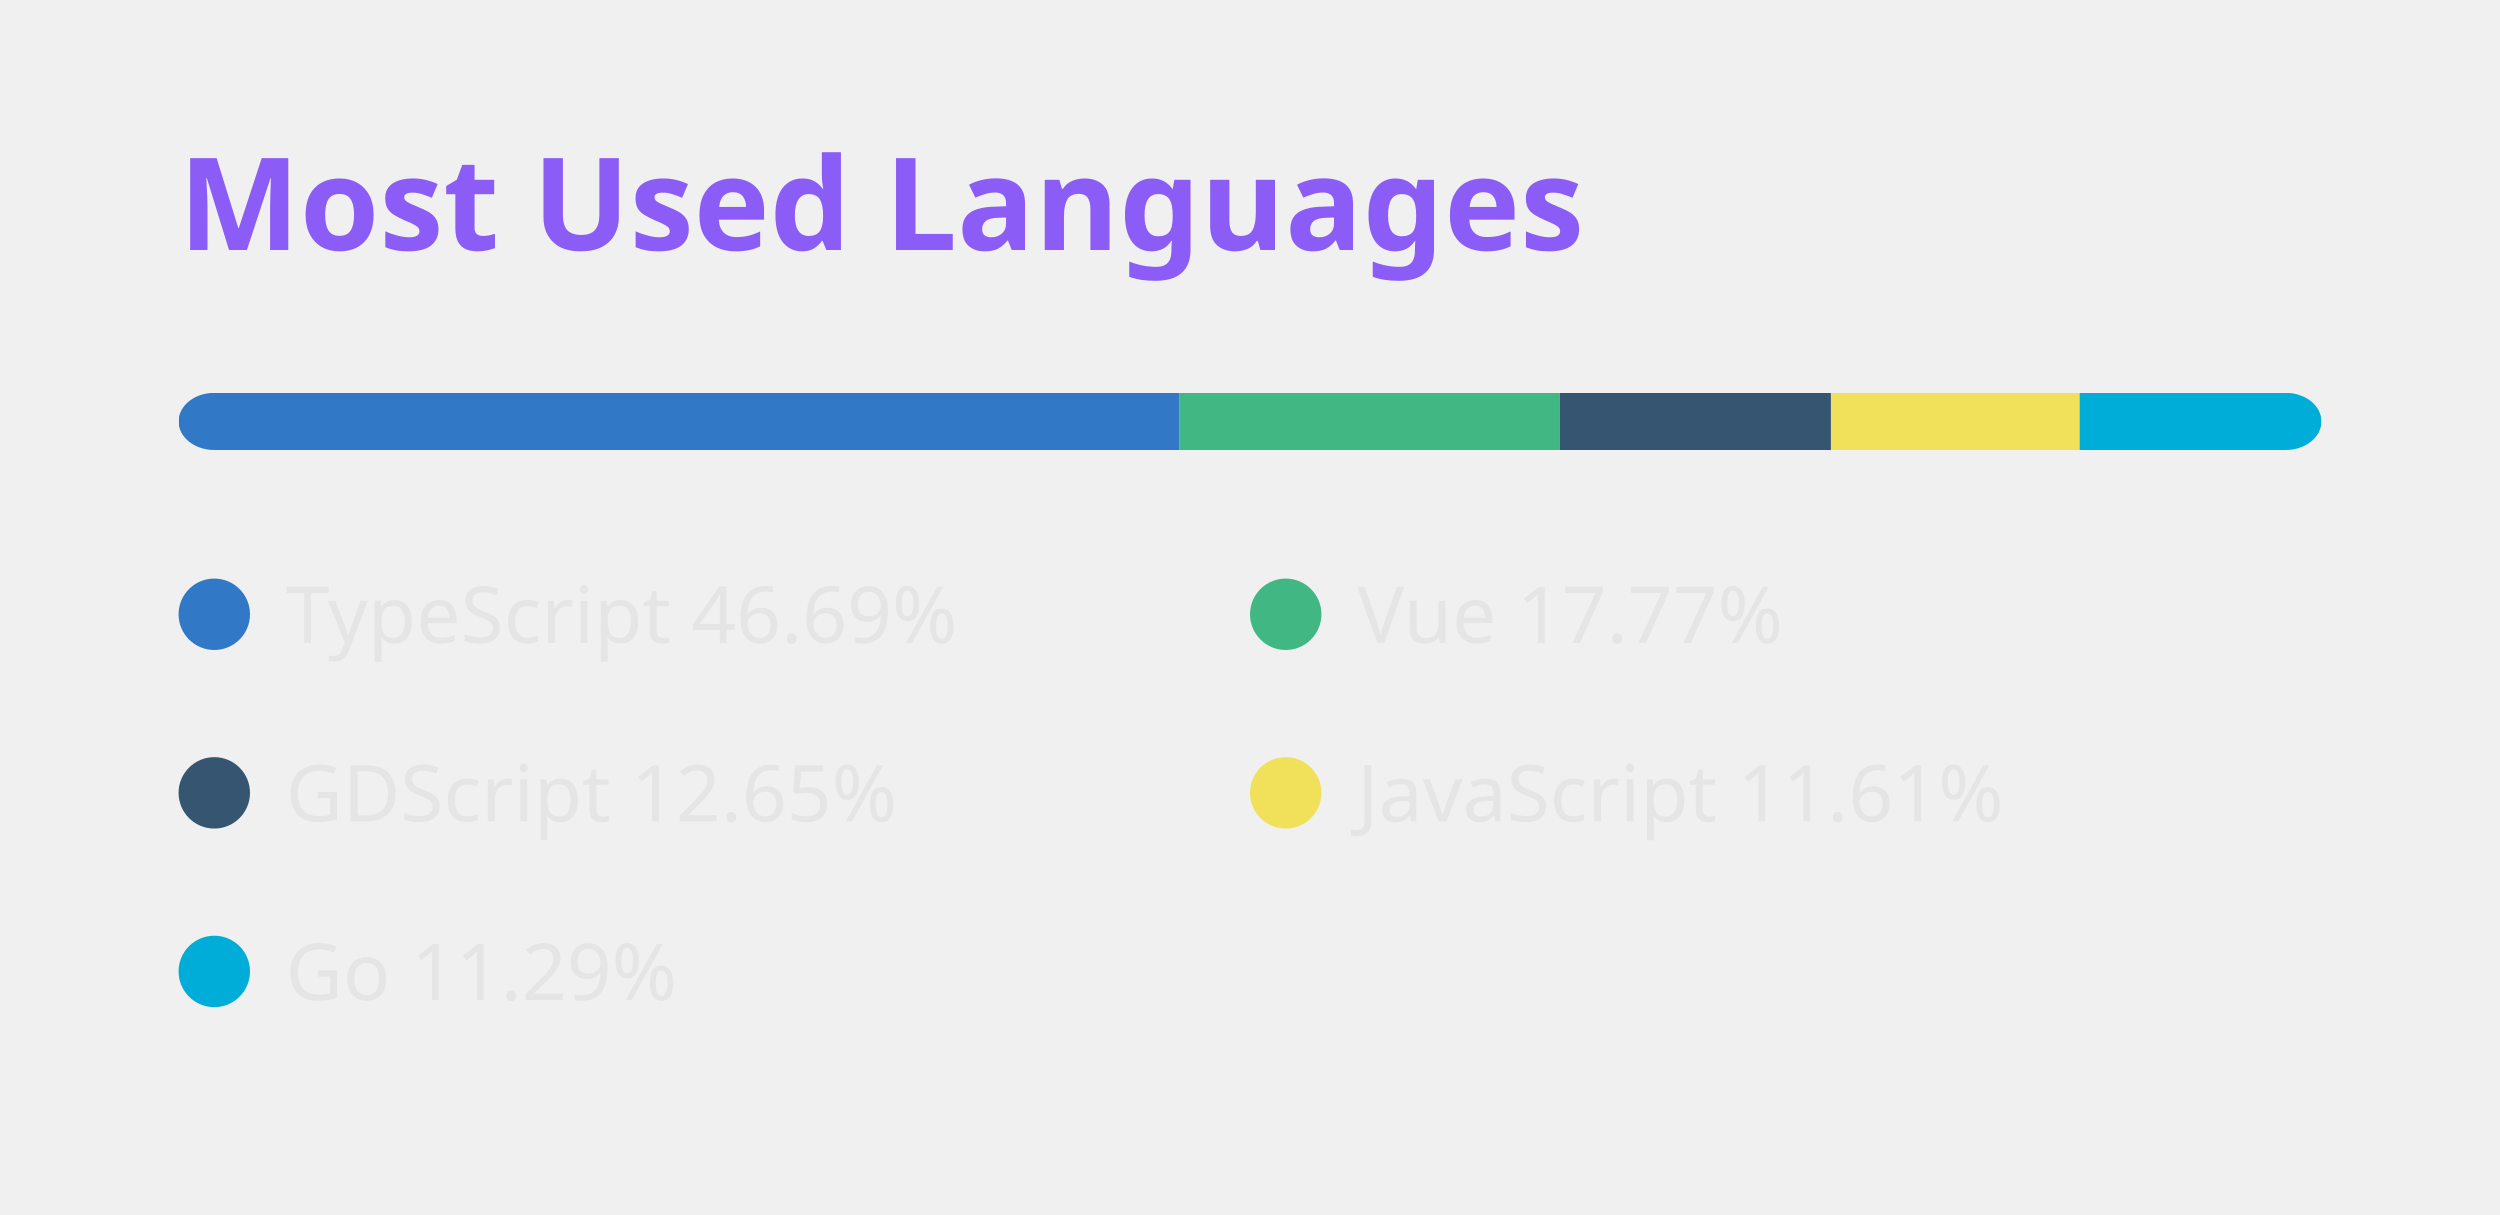
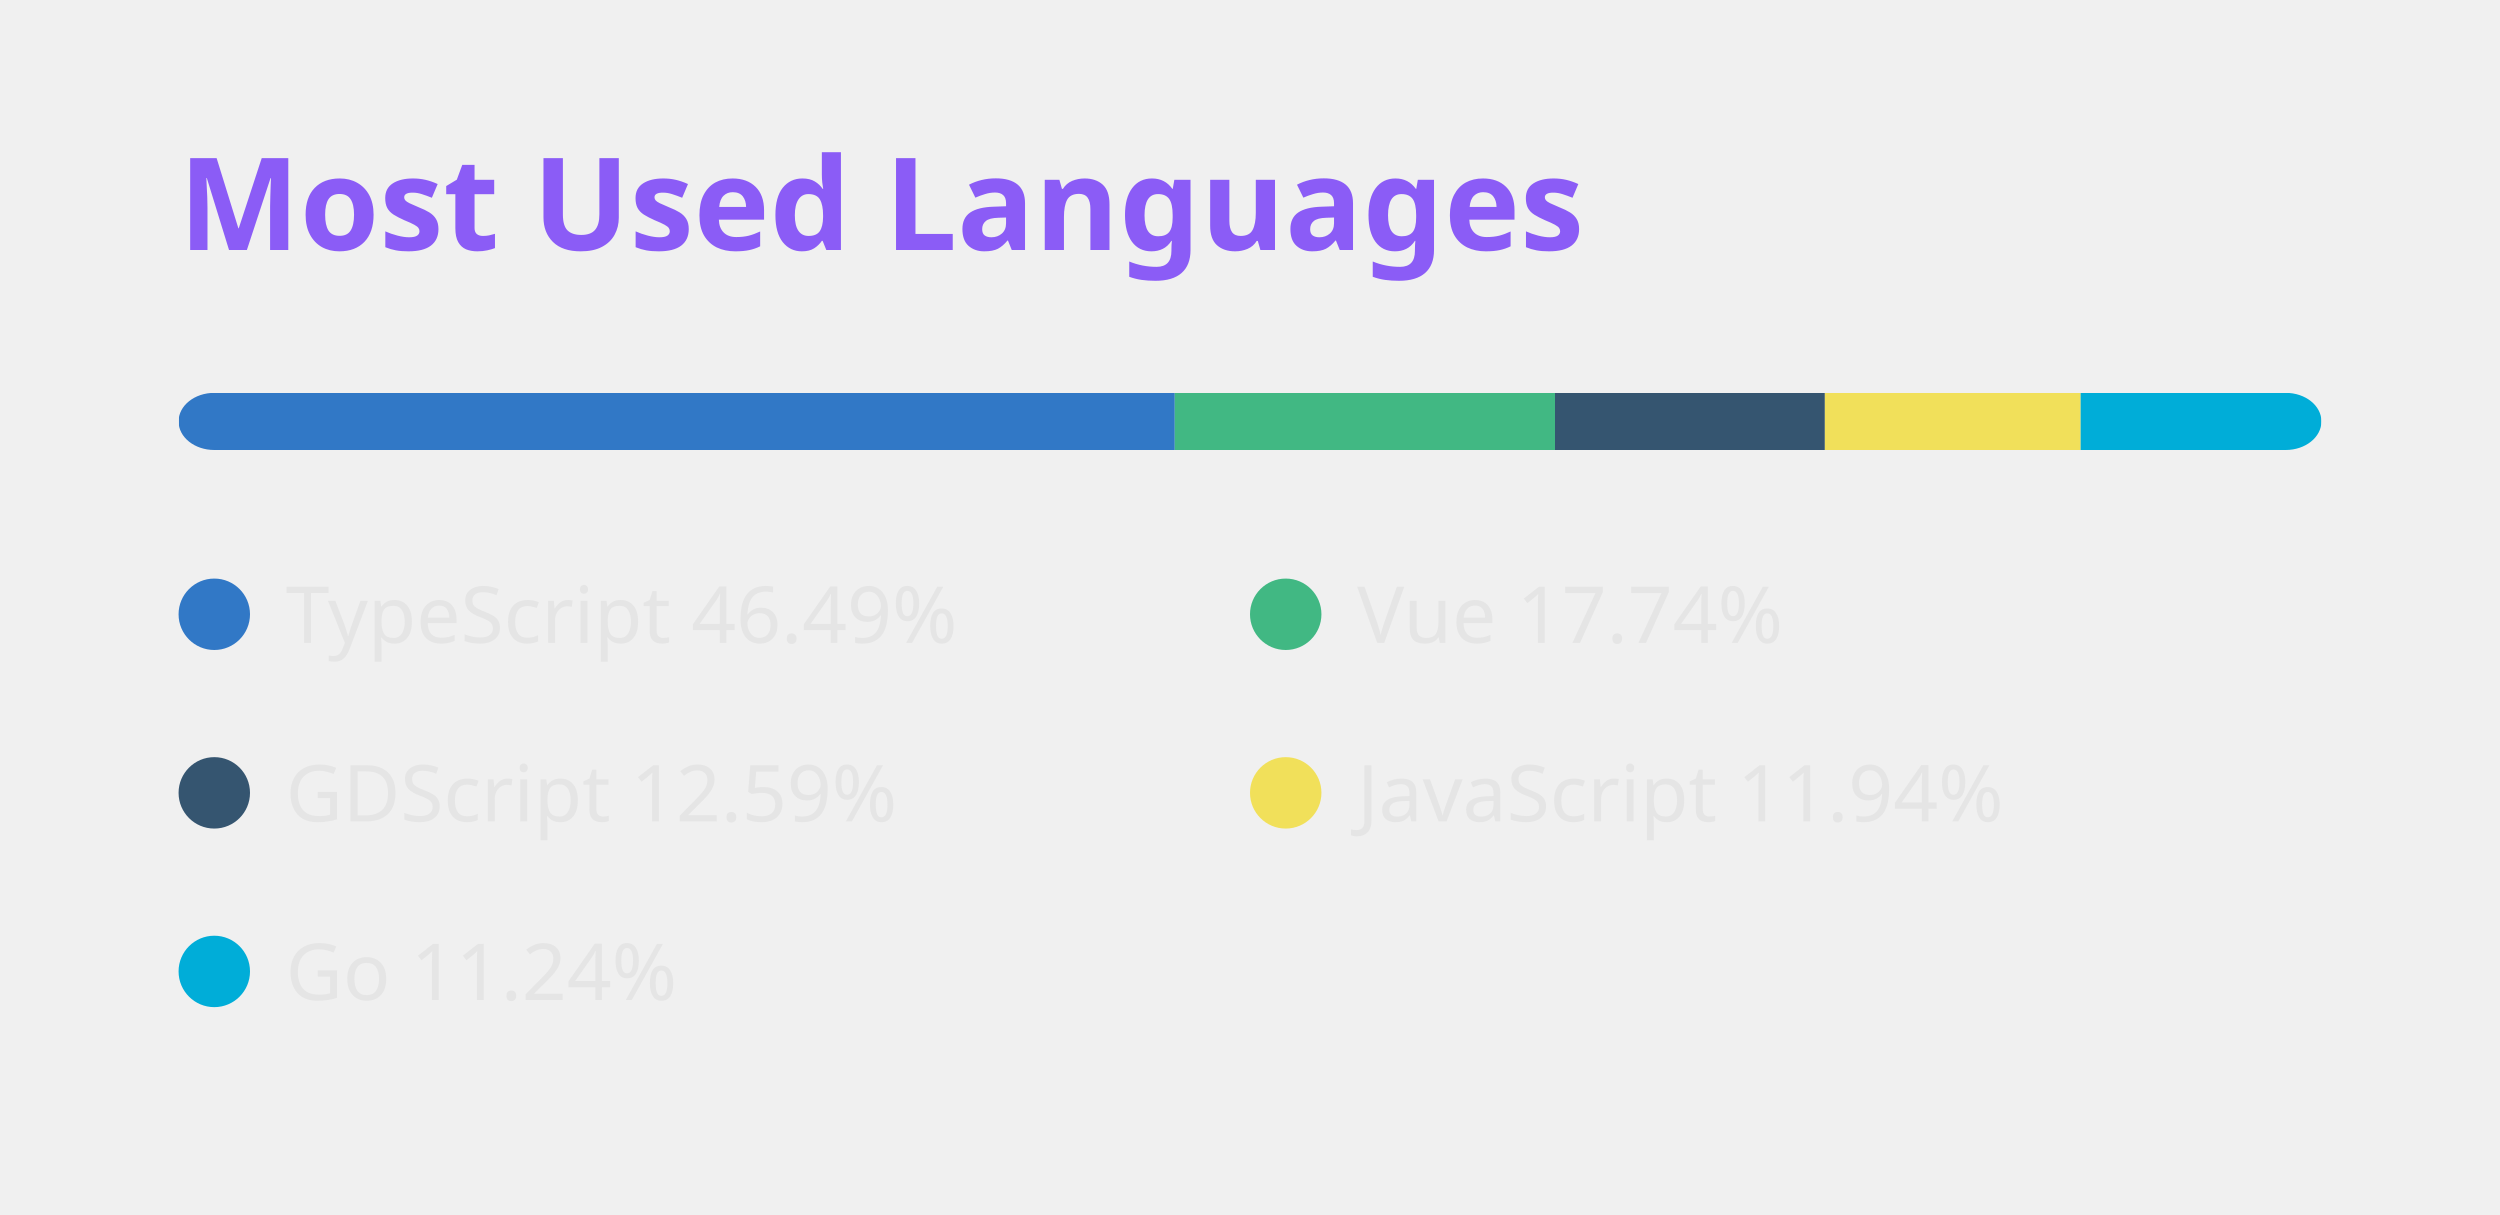
<svg xmlns="http://www.w3.org/2000/svg" width="350" height="170" viewBox="0 0 350 170" fill="none">
  <style>
          .header {
            font: 600 18px 'Segoe UI', Ubuntu, Sans-Serif;
            fill: #8b5cf6;
            animation: fadeInAnimation 0.8s ease-in-out forwards;
          }
          
    .lang-name { font: 400 11px 'Segoe UI', Ubuntu, Sans-Serif; fill: #e5e5e5 }
  

          
        </style>

        undefined

        <rect data-testid="card-bg" x="0.5" y="0.5" rx="4.5" height="99%" stroke="#E4E2E2" width="349" fill="#00000000" stroke-opacity="0" />
  <g data-testid="card-title" transform="translate(25, 35)">
    <g transform="translate(0, 0)">
      <text x="0" y="0" class="header" data-testid="header">Most Used Languages</text>
    </g>
  </g>
  <g data-testid="main-card-body" transform="translate(0, 55)">
    <svg data-testid="lang-items" x="25">
      <mask id="rect-mask">
        <rect x="0" y="0" width="300" height="8" fill="white" rx="5" />
      </mask>
-       <rect mask="url(#rect-mask)" data-testid="lang-progress" x="0" y="0" width="140.08" height="8" fill="#3178c6" />
-       <rect mask="url(#rect-mask)" data-testid="lang-progress" x="140.08" y="0" width="53.30" height="8" fill="#41b883" />
-       <rect mask="url(#rect-mask)" data-testid="lang-progress" x="193.38" y="0" width="37.95" height="8" fill="#355570" />
-       <rect mask="url(#rect-mask)" data-testid="lang-progress" x="231.33" y="0" width="34.82" height="8" fill="#f1e05a" />
-       <rect mask="url(#rect-mask)" data-testid="lang-progress" x="266.15" y="0" width="33.86" height="8" fill="#00ADD8" />
+       <rect mask="url(#rect-mask)" data-testid="lang-progress" x="0" y="0" width="139.47" height="8" fill="#3178c6" />
+       <rect mask="url(#rect-mask)" data-testid="lang-progress" x="139.47" y="0" width="53.23" height="8" fill="#41b883" />
+       <rect mask="url(#rect-mask)" data-testid="lang-progress" x="192.7" y="0" width="37.78" height="8" fill="#355570" />
+       <rect mask="url(#rect-mask)" data-testid="lang-progress" x="230.48" y="0" width="35.81" height="8" fill="#f1e05a" />
+       <rect mask="url(#rect-mask)" data-testid="lang-progress" x="266.29" y="0" width="33.71" height="8" fill="#00ADD8" />
      <g transform="translate(0, 25)">
        <circle cx="5" cy="6" r="5" fill="#3178c6" />
        <text data-testid="lang-name" x="15" y="10" class="lang-name">
-         TypeScript 46.69%
+         TypeScript 46.49%
      </text>
      </g>
      <g transform="translate(150, 25)">
        <circle cx="5" cy="6" r="5" fill="#41b883" />
        <text data-testid="lang-name" x="15" y="10" class="lang-name">
-         Vue 17.77%
+         Vue 17.74%
      </text>
      </g>
      <g transform="translate(0, 50)">
        <circle cx="5" cy="6" r="5" fill="#355570" />
        <text data-testid="lang-name" x="15" y="10" class="lang-name">
-         GDScript 12.65%
+         GDScript 12.59%
      </text>
      </g>
      <g transform="translate(150, 50)">
        <circle cx="5" cy="6" r="5" fill="#f1e05a" />
        <text data-testid="lang-name" x="15" y="10" class="lang-name">
-         JavaScript 11.61%
+         JavaScript 11.94%
      </text>
      </g>
      <g transform="translate(0, 75)">
        <circle cx="5" cy="6" r="5" fill="#00ADD8" />
        <text data-testid="lang-name" x="15" y="10" class="lang-name">
-         Go 11.29%
+         Go 11.24%
      </text>
      </g>
    </svg>
  </g>
</svg>
